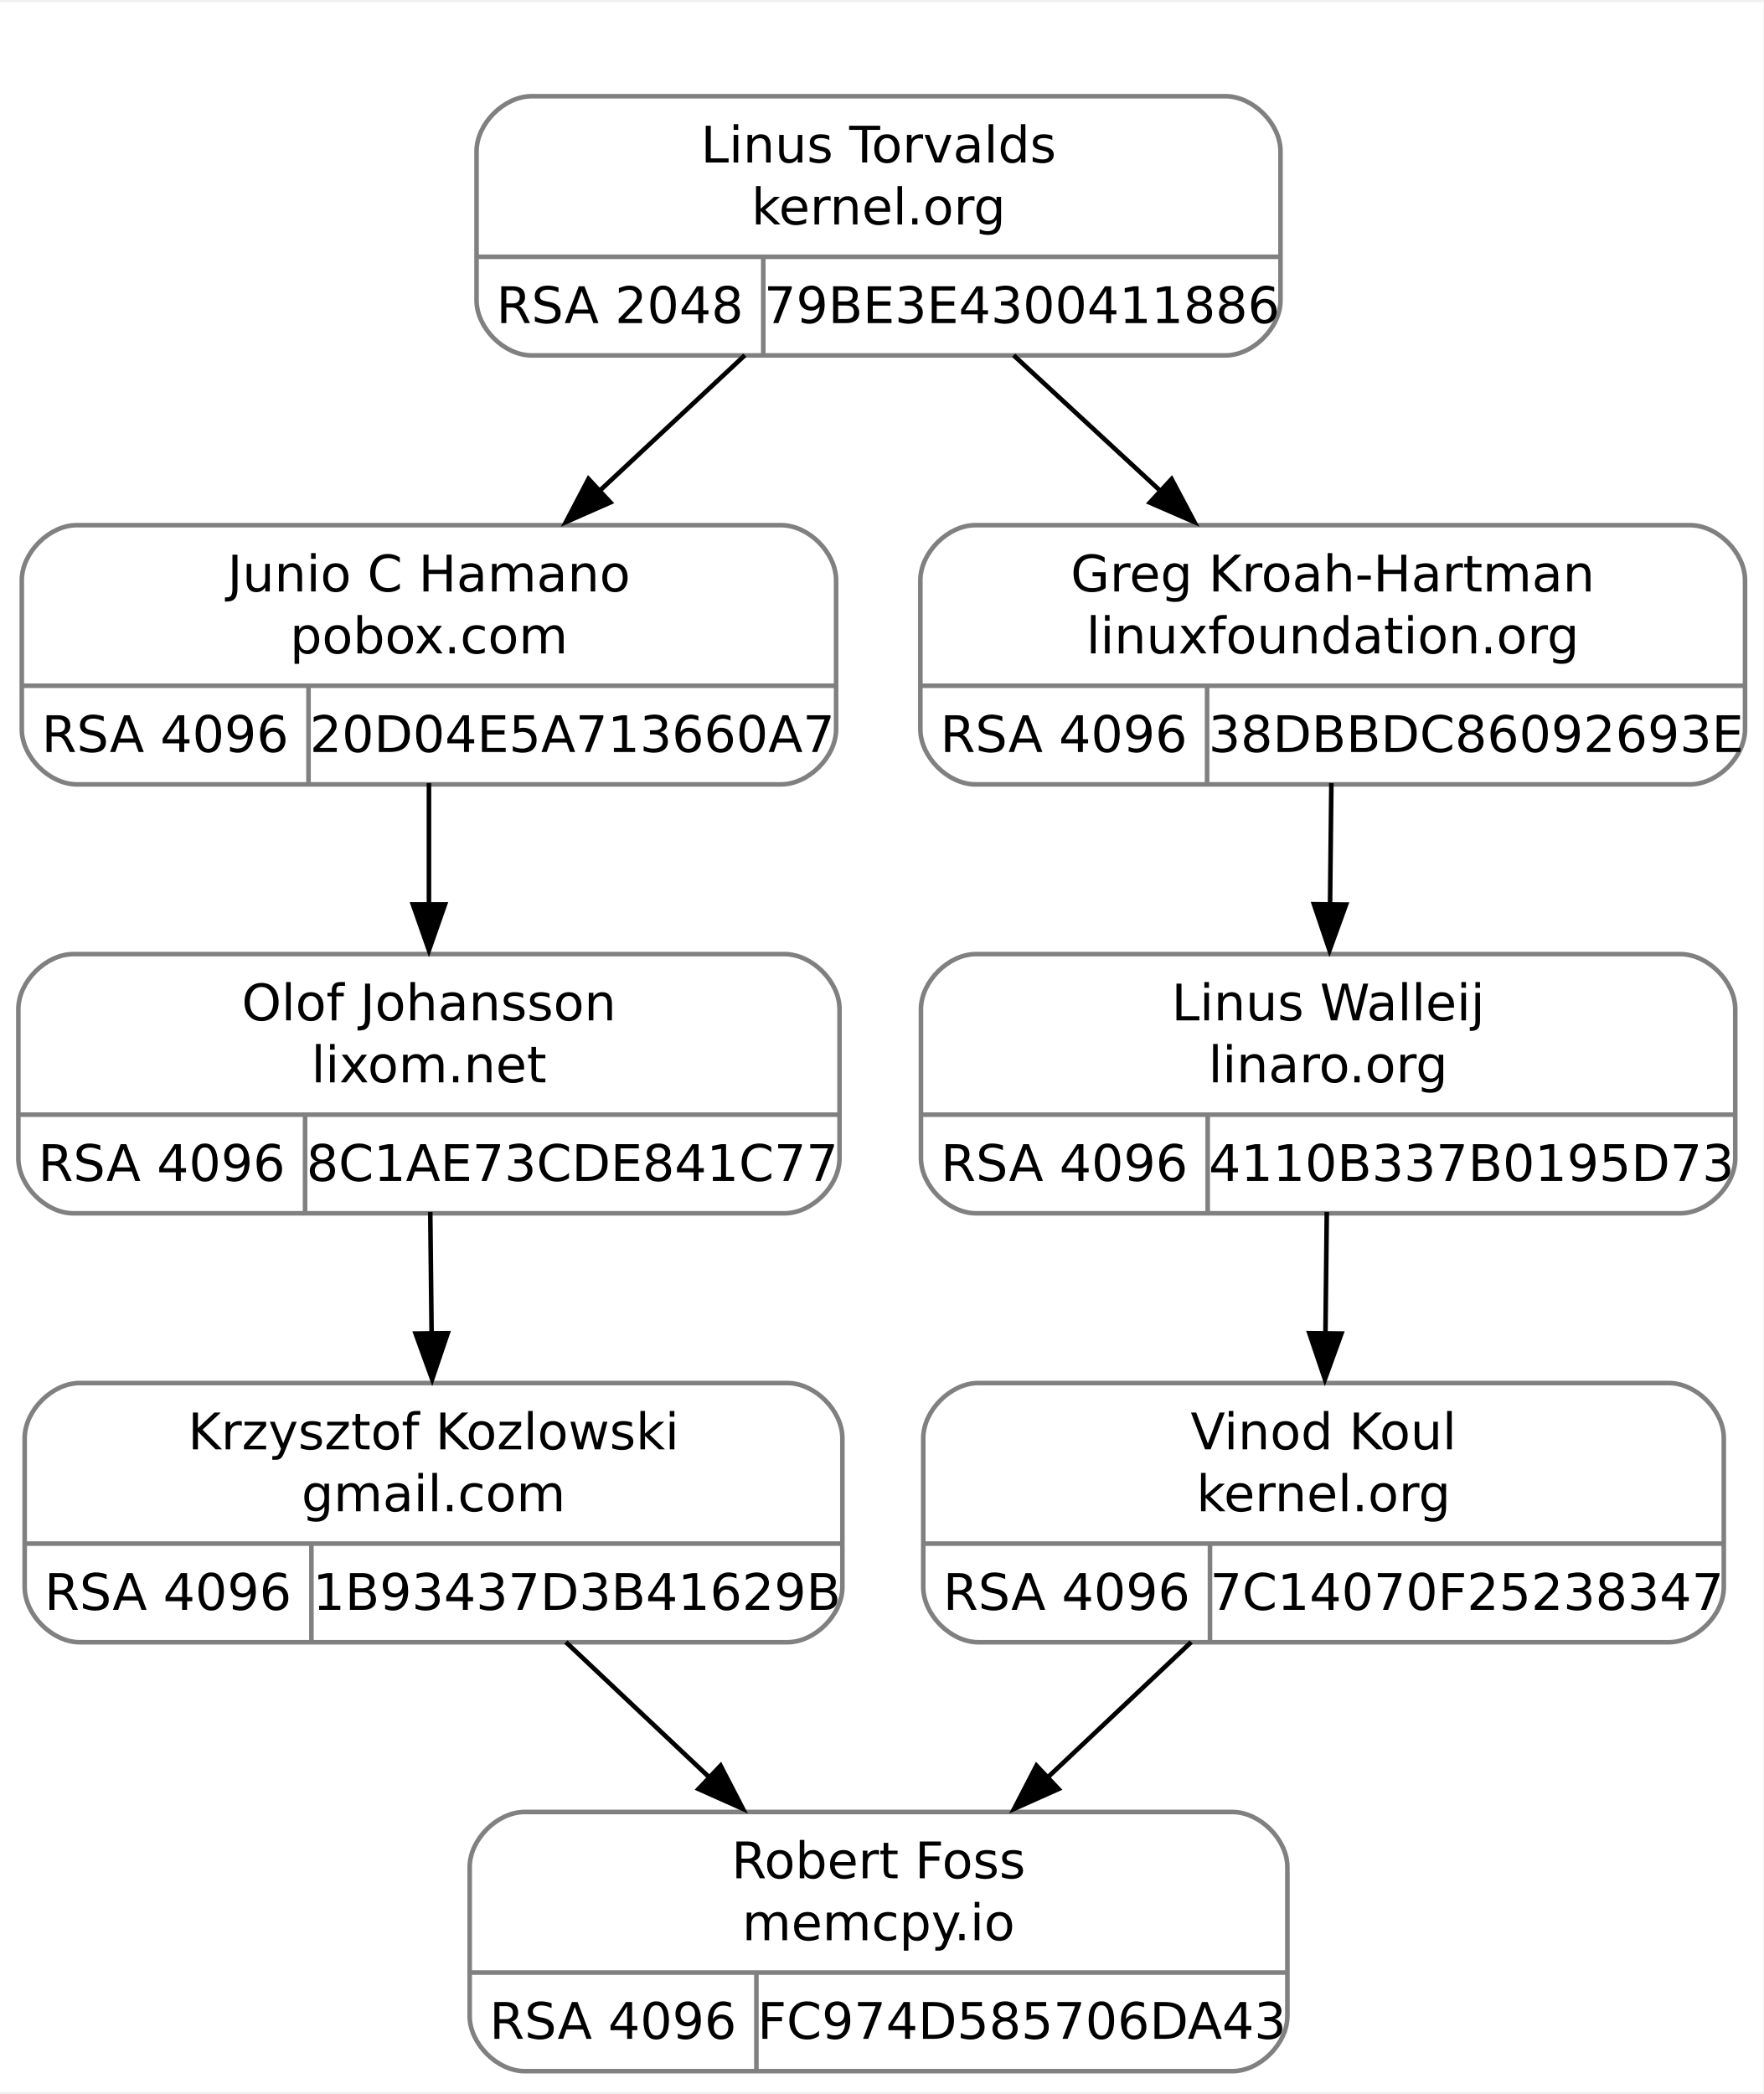
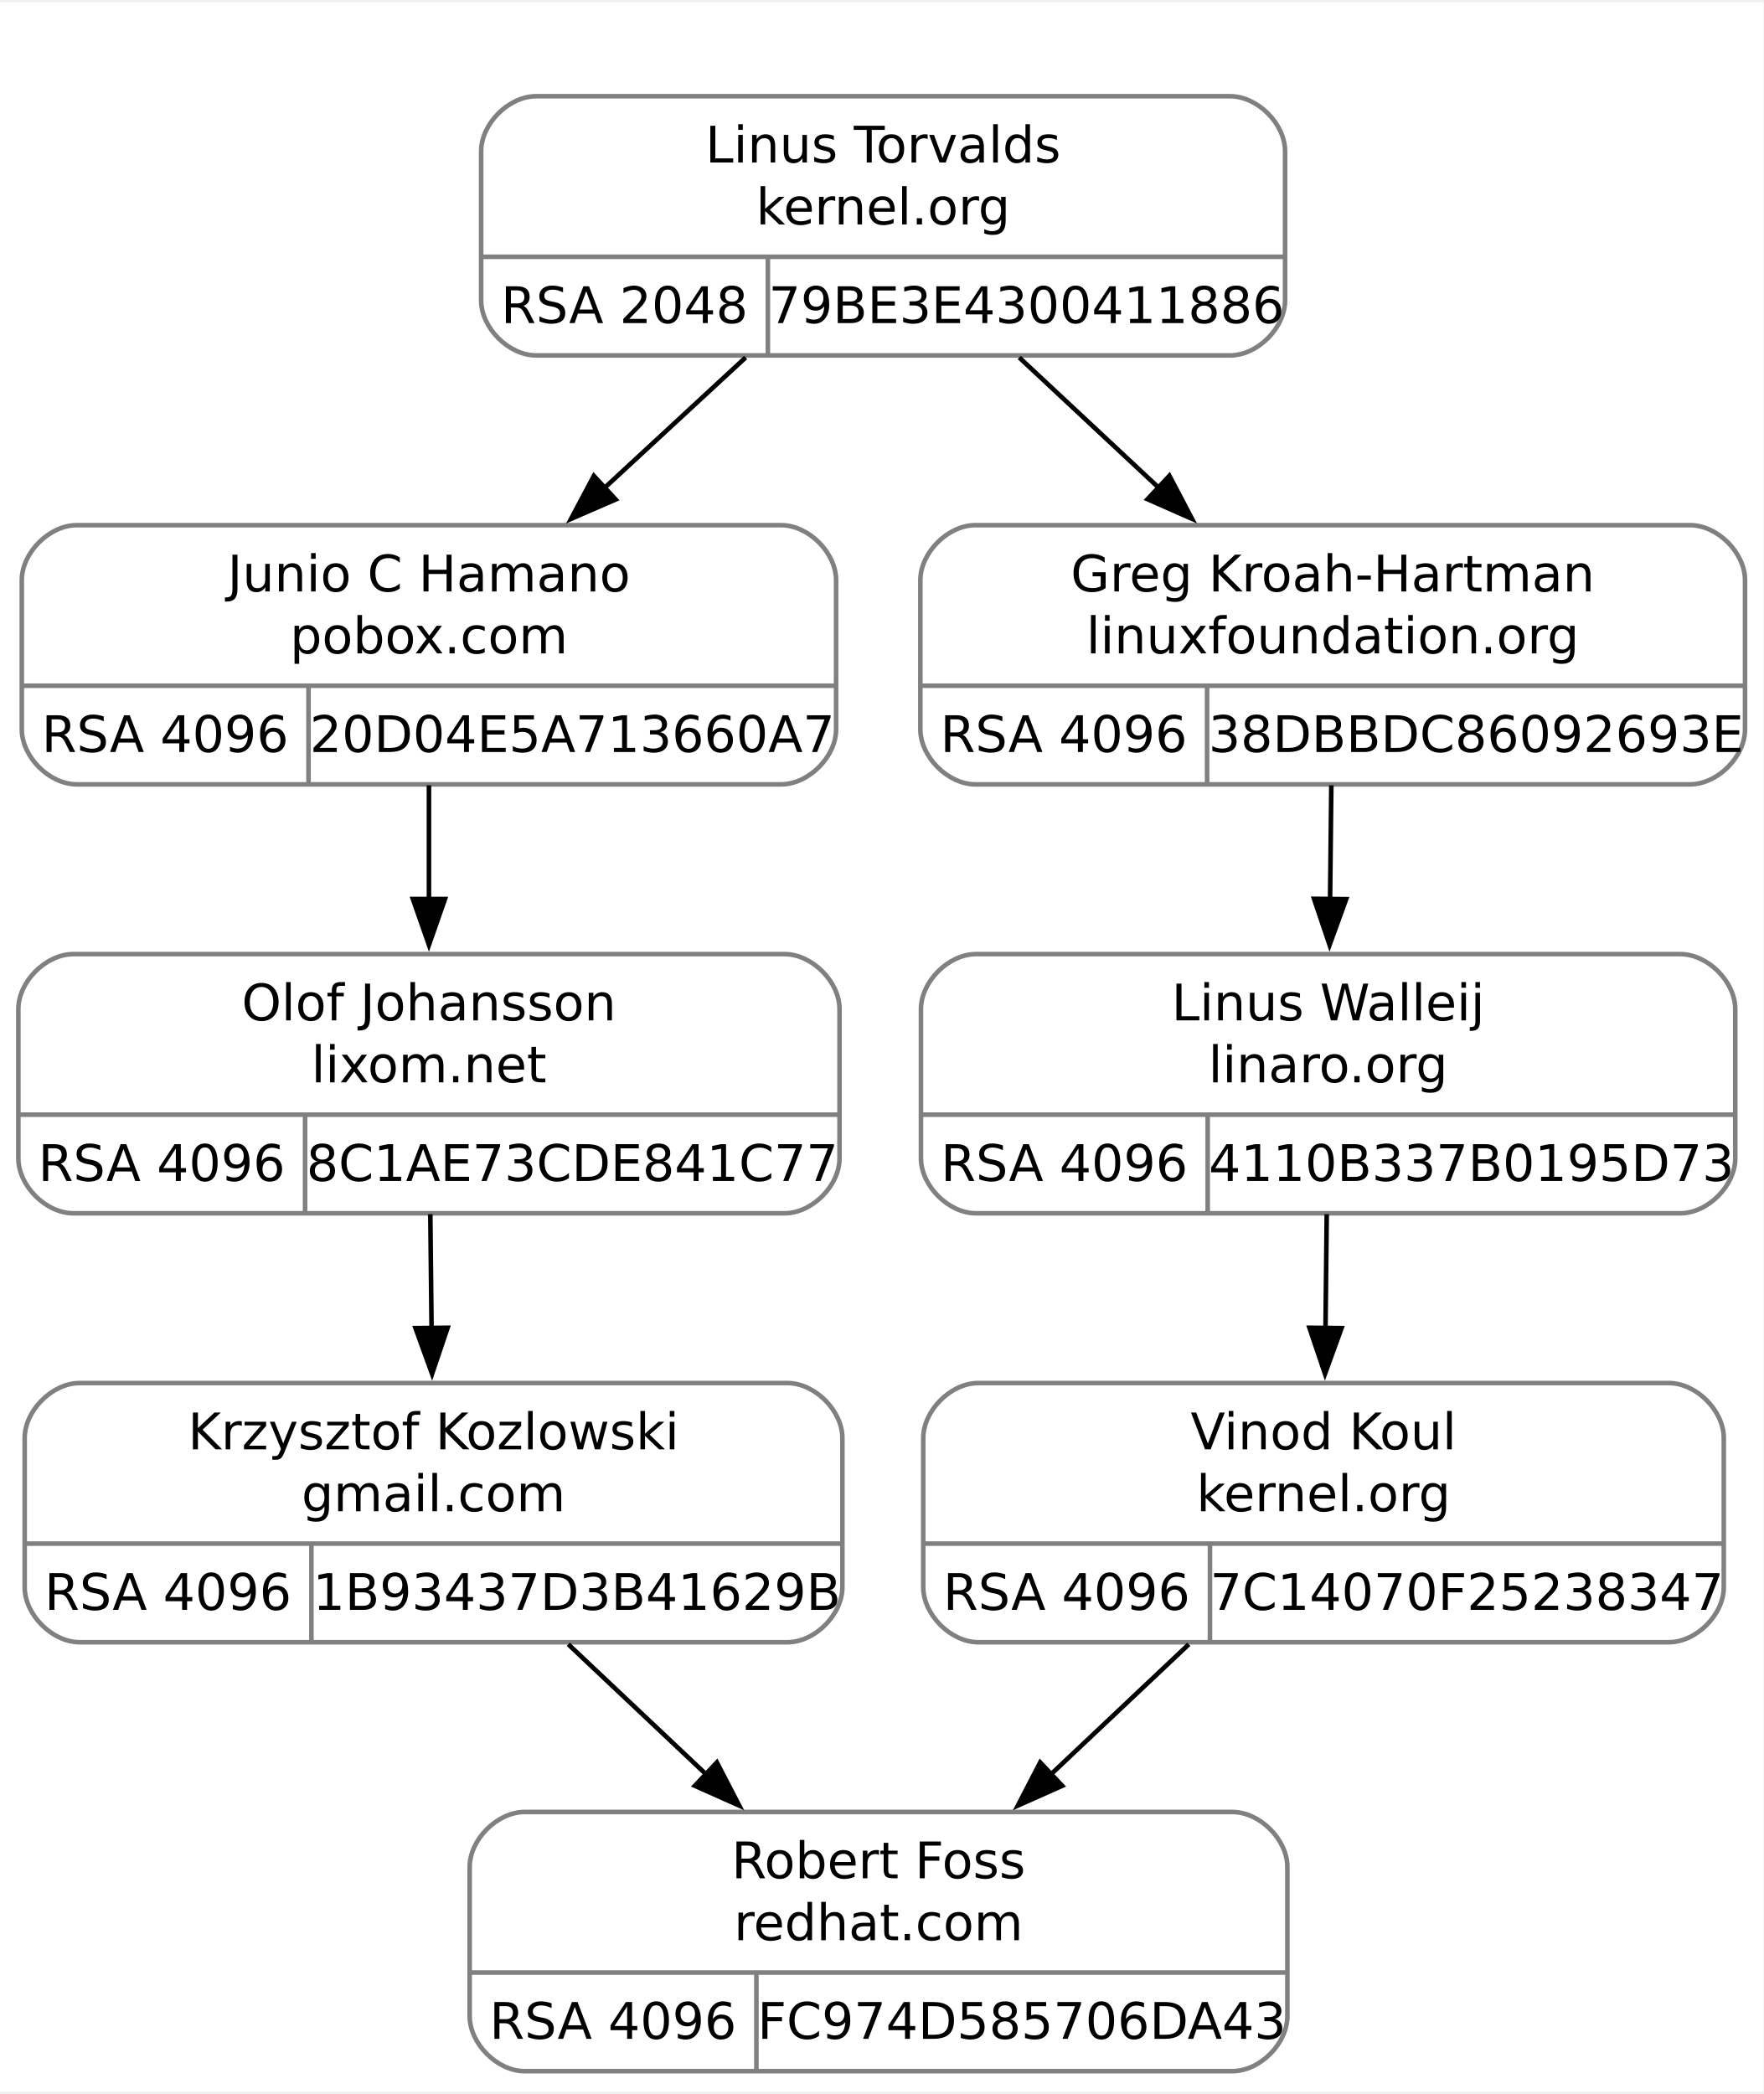
<svg xmlns="http://www.w3.org/2000/svg" width="384pt" height="456pt" viewBox="0.00 0.00 384.38 455.50">
  <g id="graph0" class="graph" transform="scale(1 1) rotate(0) translate(4 451.5)">
    <polygon fill="white" stroke="none" points="-4,4 -4,-451.5 380.38,-451.5 380.38,4 -4,4" />
    <g id="clust1" class="cluster">
-       <polygon fill="none" stroke="white" points="91.5,-366 91.5,-439.5 283.5,-439.5 283.5,-366 91.5,-366" />
+       <polygon fill="none" stroke="white" points="92.5,-366 92.5,-439.5 284.5,-439.5 284.5,-366 92.5,-366" />
    </g>
    <g id="node1" class="node">
      <path fill="none" stroke="gray" d="M12.75,-281C12.75,-281 166.25,-281 166.25,-281 172.25,-281 178.25,-287 178.25,-293 178.25,-293 178.25,-325.5 178.25,-325.5 178.25,-331.5 172.25,-337.5 166.25,-337.5 166.25,-337.5 12.75,-337.5 12.75,-337.5 6.75,-337.5 0.75,-331.5 0.75,-325.5 0.75,-325.5 0.75,-293 0.75,-293 0.75,-287 6.75,-281 12.75,-281" />
      <text text-anchor="middle" x="89.5" y="-323.05" font-family="droid sans,dejavu sans,helvetica" font-size="11.00">Junio C Hamano</text>
      <text text-anchor="middle" x="89.5" y="-309.55" font-family="droid sans,dejavu sans,helvetica" font-size="11.00">pobox.com</text>
      <polyline fill="none" stroke="gray" points="0.75,-302.5 178.25,-302.5" />
      <text text-anchor="middle" x="32" y="-288.05" font-family="droid sans,dejavu sans,helvetica" font-size="11.00">RSA 4096</text>
      <polyline fill="none" stroke="gray" points="63.25,-281 63.25,-302.5" />
      <text text-anchor="middle" x="120.75" y="-288.05" font-family="droid sans,dejavu sans,helvetica" font-size="11.00">20D04E5A713660A7</text>
    </g>
    <g id="node3" class="node">
      <path fill="none" stroke="gray" d="M12,-187.5C12,-187.5 167,-187.5 167,-187.5 173,-187.5 179,-193.5 179,-199.5 179,-199.5 179,-232 179,-232 179,-238 173,-244 167,-244 167,-244 12,-244 12,-244 6,-244 0,-238 0,-232 0,-232 0,-199.5 0,-199.5 0,-193.5 6,-187.5 12,-187.5" />
      <text text-anchor="middle" x="89.5" y="-229.55" font-family="droid sans,dejavu sans,helvetica" font-size="11.00">Olof Johansson</text>
      <text text-anchor="middle" x="89.5" y="-216.05" font-family="droid sans,dejavu sans,helvetica" font-size="11.00">lixom.net</text>
      <polyline fill="none" stroke="gray" points="0,-209 179,-209" />
      <text text-anchor="middle" x="31.25" y="-194.55" font-family="droid sans,dejavu sans,helvetica" font-size="11.00">RSA 4096</text>
      <polyline fill="none" stroke="gray" points="62.5,-187.5 62.5,-209" />
      <text text-anchor="middle" x="120.75" y="-194.55" font-family="droid sans,dejavu sans,helvetica" font-size="11.00">8C1AE73CDE841C77</text>
    </g>
    <g id="edge2" class="edge">
-       <path fill="none" stroke="black" d="M89.5,-281.29C89.5,-272.99 89.5,-263.69 89.5,-254.79" />
-       <polygon fill="black" stroke="black" points="93,-254.83 89.5,-244.83 86,-254.83 93,-254.83" />
+       <path fill="none" stroke="black" d="M89.5,-280.8C89.5,-273 89.5,-264.35 89.5,-255.99" />
+       <polygon fill="black" stroke="black" points="93,-256.01 89.5,-246.01 86,-256.01 93,-256.01" />
    </g>
    <g id="node2" class="node">
-       <path fill="none" stroke="gray" d="M111.88,-374.5C111.88,-374.5 263.12,-374.5 263.12,-374.5 269.12,-374.5 275.12,-380.5 275.12,-386.5 275.12,-386.5 275.12,-419 275.12,-419 275.12,-425 269.12,-431 263.12,-431 263.12,-431 111.88,-431 111.88,-431 105.88,-431 99.88,-425 99.88,-419 99.88,-419 99.88,-386.5 99.88,-386.5 99.88,-380.5 105.88,-374.5 111.88,-374.5" />
-       <text text-anchor="middle" x="187.5" y="-416.55" font-family="droid sans,dejavu sans,helvetica" font-size="11.00">Linus Torvalds</text>
-       <text text-anchor="middle" x="187.5" y="-403.05" font-family="droid sans,dejavu sans,helvetica" font-size="11.00">kernel.org</text>
-       <polyline fill="none" stroke="gray" points="99.88,-396 275.12,-396" />
-       <text text-anchor="middle" x="131.12" y="-381.55" font-family="droid sans,dejavu sans,helvetica" font-size="11.00">RSA 2048</text>
-       <polyline fill="none" stroke="gray" points="162.38,-374.5 162.38,-396" />
-       <text text-anchor="middle" x="218.75" y="-381.55" font-family="droid sans,dejavu sans,helvetica" font-size="11.00">79BE3E4300411886</text>
+       <path fill="none" stroke="gray" d="M112.88,-374.5C112.88,-374.5 264.12,-374.5 264.12,-374.5 270.12,-374.5 276.12,-380.5 276.12,-386.5 276.12,-386.5 276.12,-419 276.12,-419 276.12,-425 270.12,-431 264.12,-431 264.12,-431 112.88,-431 112.88,-431 106.88,-431 100.88,-425 100.88,-419 100.88,-419 100.88,-386.5 100.88,-386.5 100.88,-380.5 106.88,-374.5 112.88,-374.5" />
+       <text text-anchor="middle" x="188.5" y="-416.55" font-family="droid sans,dejavu sans,helvetica" font-size="11.00">Linus Torvalds</text>
+       <text text-anchor="middle" x="188.5" y="-403.05" font-family="droid sans,dejavu sans,helvetica" font-size="11.00">kernel.org</text>
+       <polyline fill="none" stroke="gray" points="100.88,-396 276.12,-396" />
+       <text text-anchor="middle" x="132.12" y="-381.55" font-family="droid sans,dejavu sans,helvetica" font-size="11.00">RSA 2048</text>
+       <polyline fill="none" stroke="gray" points="163.38,-374.5 163.38,-396" />
+       <text text-anchor="middle" x="219.75" y="-381.55" font-family="droid sans,dejavu sans,helvetica" font-size="11.00">79BE3E4300411886</text>
    </g>
    <g id="edge1" class="edge">
-       <path fill="none" stroke="black" d="M158.36,-374.54C148.29,-365.14 136.87,-354.48 126.27,-344.58" />
-       <polygon fill="black" stroke="black" points="129.05,-342.46 119.36,-338.19 124.28,-347.58 129.05,-342.46" />
+       <path fill="none" stroke="black" d="M158.53,-374.05C148.84,-365.09 137.95,-355.03 127.75,-345.6" />
+       <polygon fill="black" stroke="black" points="130.2,-343.1 120.48,-338.88 125.45,-348.24 130.2,-343.1" />
    </g>
    <g id="node6" class="node">
      <path fill="none" stroke="gray" d="M208.62,-281C208.62,-281 364.38,-281 364.38,-281 370.38,-281 376.38,-287 376.38,-293 376.38,-293 376.38,-325.5 376.38,-325.5 376.38,-331.5 370.38,-337.5 364.38,-337.5 364.38,-337.5 208.62,-337.5 208.62,-337.5 202.62,-337.5 196.62,-331.5 196.62,-325.5 196.62,-325.5 196.62,-293 196.62,-293 196.62,-287 202.62,-281 208.62,-281" />
      <text text-anchor="middle" x="286.5" y="-323.05" font-family="droid sans,dejavu sans,helvetica" font-size="11.00">Greg Kroah-Hartman</text>
      <text text-anchor="middle" x="286.5" y="-309.55" font-family="droid sans,dejavu sans,helvetica" font-size="11.00">linuxfoundation.org</text>
      <polyline fill="none" stroke="gray" points="196.62,-302.5 376.38,-302.5" />
      <text text-anchor="middle" x="227.88" y="-288.05" font-family="droid sans,dejavu sans,helvetica" font-size="11.00">RSA 4096</text>
      <polyline fill="none" stroke="gray" points="259.12,-281 259.12,-302.5" />
      <text text-anchor="middle" x="317.75" y="-288.05" font-family="droid sans,dejavu sans,helvetica" font-size="11.00">38DBBDC86092693E</text>
    </g>
    <g id="edge5" class="edge">
-       <path fill="none" stroke="black" d="M216.94,-374.54C227.11,-365.14 238.64,-354.48 249.36,-344.58" />
-       <polygon fill="black" stroke="black" points="251.38,-347.55 256.35,-338.19 246.63,-342.41 251.38,-347.55" />
+       <path fill="none" stroke="black" d="M218.17,-374.05C227.76,-365.09 238.54,-355.03 248.64,-345.6" />
+       <polygon fill="black" stroke="black" points="250.9,-348.27 255.83,-338.89 246.13,-343.16 250.9,-348.27" />
    </g>
    <g id="node4" class="node">
      <path fill="none" stroke="gray" d="M13.38,-94C13.38,-94 167.62,-94 167.62,-94 173.62,-94 179.62,-100 179.62,-106 179.62,-106 179.62,-138.5 179.62,-138.5 179.62,-144.5 173.62,-150.5 167.62,-150.5 167.62,-150.5 13.38,-150.5 13.38,-150.5 7.38,-150.5 1.38,-144.5 1.38,-138.5 1.38,-138.5 1.38,-106 1.38,-106 1.38,-100 7.38,-94 13.38,-94" />
      <text text-anchor="middle" x="90.5" y="-136.05" font-family="droid sans,dejavu sans,helvetica" font-size="11.00">Krzysztof Kozlowski</text>
      <text text-anchor="middle" x="90.5" y="-122.55" font-family="droid sans,dejavu sans,helvetica" font-size="11.00">gmail.com</text>
      <polyline fill="none" stroke="gray" points="1.38,-115.5 179.62,-115.5" />
      <text text-anchor="middle" x="32.62" y="-101.05" font-family="droid sans,dejavu sans,helvetica" font-size="11.00">RSA 4096</text>
      <polyline fill="none" stroke="gray" points="63.88,-94 63.88,-115.5" />
      <text text-anchor="middle" x="121.75" y="-101.05" font-family="droid sans,dejavu sans,helvetica" font-size="11.00">1B93437D3B41629B</text>
    </g>
    <g id="edge3" class="edge">
-       <path fill="none" stroke="black" d="M89.79,-187.79C89.89,-179.49 89.99,-170.19 90.08,-161.29" />
-       <polygon fill="black" stroke="black" points="93.59,-161.37 90.2,-151.33 86.59,-161.29 93.59,-161.37" />
+       <path fill="none" stroke="black" d="M89.8,-187.3C89.89,-179.5 89.98,-170.85 90.07,-162.49" />
+       <polygon fill="black" stroke="black" points="93.57,-162.55 90.18,-152.51 86.57,-162.47 93.57,-162.55" />
    </g>
    <g id="node5" class="node">
      <path fill="none" stroke="gray" d="M110.38,-0.5C110.38,-0.5 264.62,-0.5 264.62,-0.5 270.62,-0.5 276.62,-6.5 276.62,-12.5 276.62,-12.5 276.62,-45 276.62,-45 276.62,-51 270.62,-57 264.62,-57 264.62,-57 110.38,-57 110.38,-57 104.38,-57 98.38,-51 98.38,-45 98.38,-45 98.38,-12.5 98.38,-12.5 98.38,-6.5 104.38,-0.5 110.38,-0.5" />
      <text text-anchor="middle" x="187.5" y="-42.55" font-family="droid sans,dejavu sans,helvetica" font-size="11.00">Robert Foss</text>
-       <text text-anchor="middle" x="187.5" y="-29.05" font-family="droid sans,dejavu sans,helvetica" font-size="11.00">memcpy.io</text>
+       <text text-anchor="middle" x="187.5" y="-29.05" font-family="droid sans,dejavu sans,helvetica" font-size="11.00">redhat.com</text>
      <polyline fill="none" stroke="gray" points="98.38,-22 276.62,-22" />
      <text text-anchor="middle" x="129.62" y="-7.55" font-family="droid sans,dejavu sans,helvetica" font-size="11.00">RSA 4096</text>
      <polyline fill="none" stroke="gray" points="160.88,-0.5 160.88,-22" />
      <text text-anchor="middle" x="218.75" y="-7.55" font-family="droid sans,dejavu sans,helvetica" font-size="11.00">FC974D585706DA43</text>
    </g>
    <g id="edge4" class="edge">
-       <path fill="none" stroke="black" d="M119.34,-94.04C129.31,-84.64 140.61,-73.98 151.11,-64.08" />
-       <polygon fill="black" stroke="black" points="153.07,-67.1 157.94,-57.69 148.26,-62.01 153.07,-67.1" />
+       <path fill="none" stroke="black" d="M119.87,-93.55C129.36,-84.59 140.03,-74.53 150.03,-65.1" />
+       <polygon fill="black" stroke="black" points="152.26,-67.8 157.13,-58.4 147.46,-62.71 152.26,-67.8" />
    </g>
    <g id="node7" class="node">
      <path fill="none" stroke="gray" d="M208.75,-187.5C208.75,-187.5 362.25,-187.5 362.25,-187.5 368.25,-187.5 374.25,-193.5 374.25,-199.5 374.25,-199.5 374.25,-232 374.25,-232 374.25,-238 368.25,-244 362.25,-244 362.25,-244 208.75,-244 208.75,-244 202.75,-244 196.75,-238 196.75,-232 196.75,-232 196.75,-199.5 196.75,-199.5 196.75,-193.5 202.75,-187.5 208.75,-187.5" />
      <text text-anchor="middle" x="285.5" y="-229.55" font-family="droid sans,dejavu sans,helvetica" font-size="11.00">Linus Walleij</text>
      <text text-anchor="middle" x="285.5" y="-216.05" font-family="droid sans,dejavu sans,helvetica" font-size="11.00">linaro.org</text>
      <polyline fill="none" stroke="gray" points="196.75,-209 374.25,-209" />
      <text text-anchor="middle" x="228" y="-194.55" font-family="droid sans,dejavu sans,helvetica" font-size="11.00">RSA 4096</text>
      <polyline fill="none" stroke="gray" points="259.25,-187.5 259.25,-209" />
      <text text-anchor="middle" x="316.75" y="-194.55" font-family="droid sans,dejavu sans,helvetica" font-size="11.00">4110B337B0195D73</text>
    </g>
    <g id="edge6" class="edge">
-       <path fill="none" stroke="black" d="M286.21,-281.29C286.11,-272.99 286.01,-263.69 285.92,-254.79" />
-       <polygon fill="black" stroke="black" points="289.41,-254.79 285.8,-244.83 282.41,-254.87 289.41,-254.79" />
+       <path fill="none" stroke="black" d="M286.2,-280.8C286.11,-273 286.02,-264.35 285.93,-255.99" />
+       <polygon fill="black" stroke="black" points="289.43,-255.97 285.82,-246.01 282.43,-256.05 289.43,-255.97" />
    </g>
    <g id="node8" class="node">
      <path fill="none" stroke="gray" d="M209.25,-94C209.25,-94 359.75,-94 359.75,-94 365.75,-94 371.75,-100 371.75,-106 371.75,-106 371.75,-138.5 371.75,-138.5 371.75,-144.5 365.75,-150.5 359.75,-150.5 359.75,-150.5 209.25,-150.5 209.25,-150.5 203.25,-150.5 197.25,-144.5 197.25,-138.5 197.25,-138.5 197.25,-106 197.25,-106 197.25,-100 203.25,-94 209.25,-94" />
      <text text-anchor="middle" x="284.5" y="-136.05" font-family="droid sans,dejavu sans,helvetica" font-size="11.00">Vinod Koul</text>
      <text text-anchor="middle" x="284.5" y="-122.55" font-family="droid sans,dejavu sans,helvetica" font-size="11.00">kernel.org</text>
      <polyline fill="none" stroke="gray" points="197.25,-115.5 371.75,-115.5" />
      <text text-anchor="middle" x="228.5" y="-101.05" font-family="droid sans,dejavu sans,helvetica" font-size="11.00">RSA 4096</text>
      <polyline fill="none" stroke="gray" points="259.75,-94 259.75,-115.5" />
      <text text-anchor="middle" x="315.75" y="-101.05" font-family="droid sans,dejavu sans,helvetica" font-size="11.00">7C14070F25238347</text>
    </g>
    <g id="edge7" class="edge">
-       <path fill="none" stroke="black" d="M285.21,-187.79C285.11,-179.49 285.01,-170.19 284.92,-161.29" />
-       <polygon fill="black" stroke="black" points="288.41,-161.29 284.8,-151.33 281.41,-161.37 288.41,-161.29" />
+       <path fill="none" stroke="black" d="M285.2,-187.3C285.11,-179.5 285.02,-170.85 284.93,-162.49" />
+       <polygon fill="black" stroke="black" points="288.43,-162.47 284.82,-152.51 281.43,-162.55 288.43,-162.47" />
    </g>
    <g id="edge8" class="edge">
-       <path fill="none" stroke="black" d="M255.66,-94.04C245.69,-84.64 234.39,-73.98 223.89,-64.08" />
-       <polygon fill="black" stroke="black" points="226.74,-62.01 217.06,-57.69 221.93,-67.1 226.74,-62.01" />
+       <path fill="none" stroke="black" d="M255.13,-93.55C245.64,-84.59 234.97,-74.53 224.97,-65.1" />
+       <polygon fill="black" stroke="black" points="227.54,-62.71 217.87,-58.4 222.74,-67.8 227.54,-62.71" />
    </g>
  </g>
</svg>
